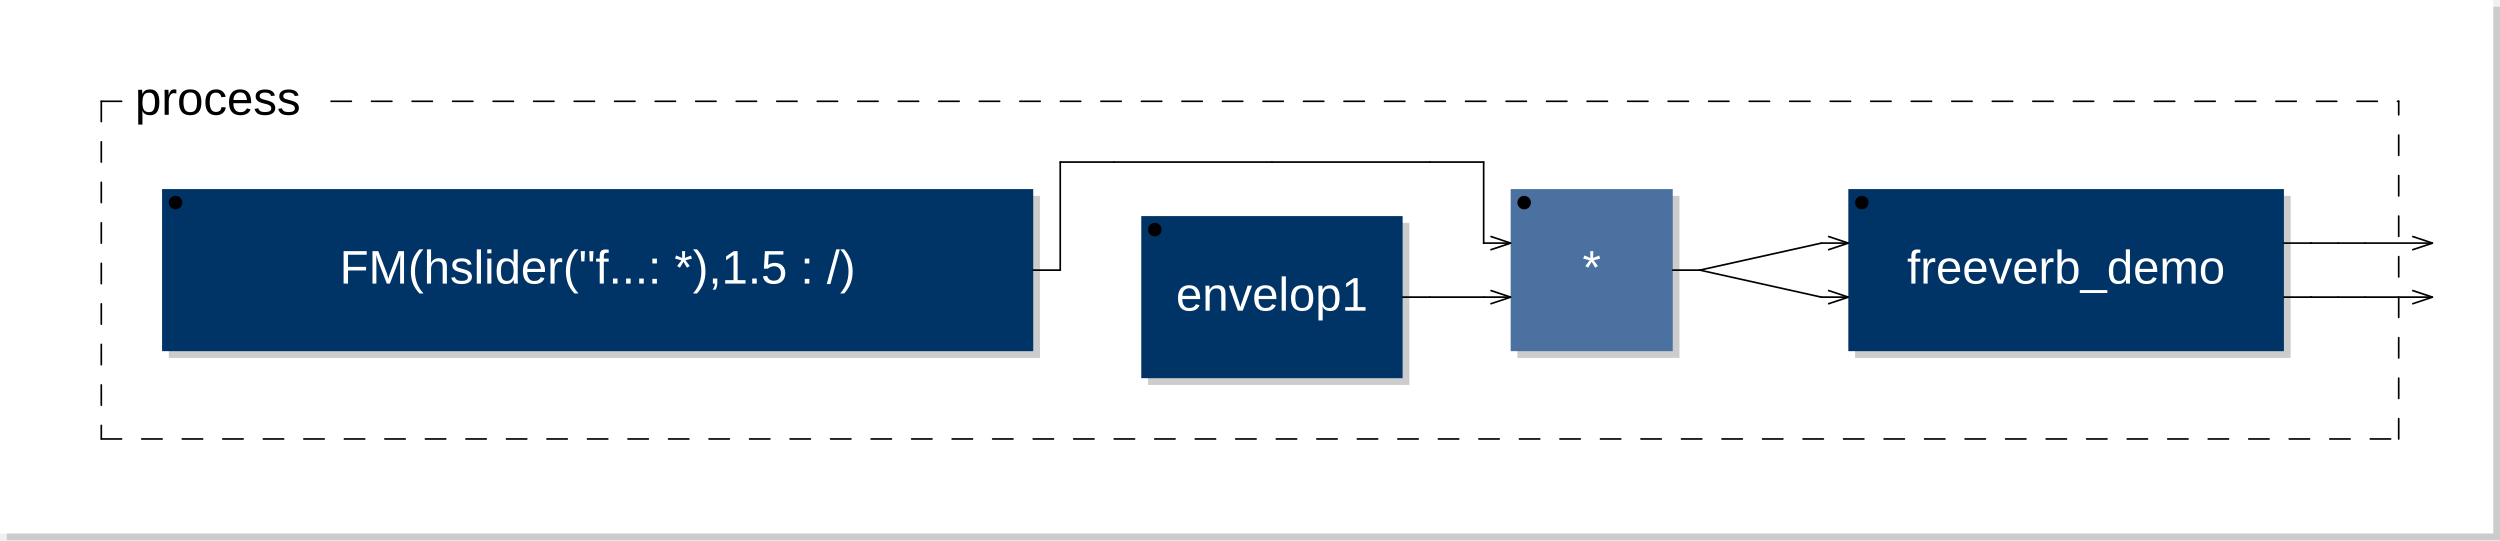
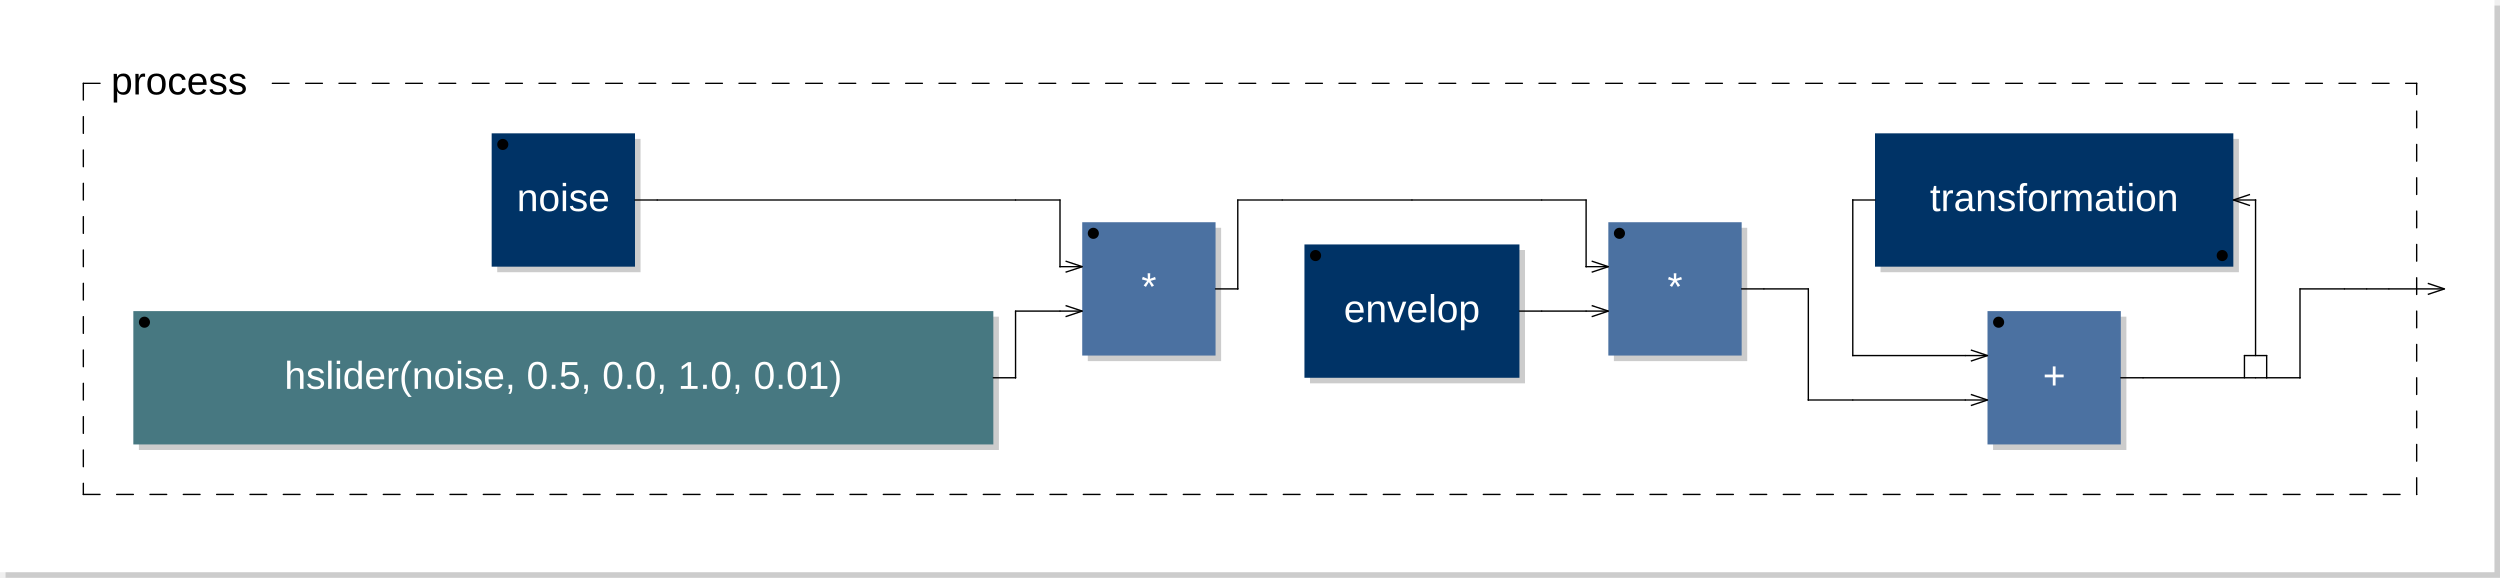
- <svg xmlns="http://www.w3.org/2000/svg" xmlns:xlink="http://www.w3.org/1999/xlink" viewBox="0 0 370.2 80" width="185.1mm" height="40mm" version="1.1">
-   <rect x="1" y="1" width="369.2" height="79" rx="0" ry="0" style="stroke:none;fill:#cccccc;" />
-   <rect x="0" y="0" width="369.2" height="79" rx="0" ry="0" style="stroke:none;fill:#ffffff;" />
+ <svg xmlns="http://www.w3.org/2000/svg" xmlns:xlink="http://www.w3.org/1999/xlink" viewBox="0 0 450 104" width="225mm" height="52mm" version="1.1">
+   <rect x="1" y="1" width="449" height="103" rx="0" ry="0" style="stroke:none;fill:#cccccc;" />
+   <rect x="0" y="0" width="449" height="103" rx="0" ry="0" style="stroke:none;fill:#ffffff;" />
  <text x="10" y="7" font-family="Arial" font-size="7" />
-   <a xlink:href="FM-0x7f07607baae0.svg">
-     <rect x="25" y="29" width="129" height="24" rx="0" ry="0" style="stroke:none;fill:#cccccc;" />
-     <rect x="24" y="28" width="129" height="24" rx="0" ry="0" style="stroke:none;fill:#003366;" />
+   <a xlink:href="noise-0x7f36e0030450.svg">
+     <rect x="89.5" y="25" width="25.8" height="24" rx="0" ry="0" style="stroke:none;fill:#cccccc;" />
+     <rect x="88.5" y="24" width="25.8" height="24" rx="0" ry="0" style="stroke:none;fill:#003366;" />
  </a>
-   <a xlink:href="FM-0x7f07607baae0.svg">
-     <text x="88.5" y="42" font-family="Arial" font-size="7" text-anchor="middle" fill="#FFFFFF">FM(hslider("f...: *),1.5 : /)</text>
+   <a xlink:href="noise-0x7f36e0030450.svg">
+     <text x="101.4" y="38" font-family="Arial" font-size="7" text-anchor="middle" fill="#FFFFFF">noise</text>
  </a>
-   <circle cx="26" cy="30" r="1" />
-   <a xlink:href="envelop1-0x7f0760710ee0.svg">
-     <rect x="170" y="33" width="38.7" height="24" rx="0" ry="0" style="stroke:none;fill:#cccccc;" />
-     <rect x="169" y="32" width="38.7" height="24" rx="0" ry="0" style="stroke:none;fill:#003366;" />
+   <circle cx="90.5" cy="26" r="1" />
+   <rect x="25" y="57" width="154.8" height="24" rx="0" ry="0" style="stroke:none;fill:#cccccc;" />
+   <rect x="24" y="56" width="154.8" height="24" rx="0" ry="0" style="stroke:none;fill:#477881;" />
+   <text x="101.4" y="70" font-family="Arial" font-size="7" text-anchor="middle" fill="#FFFFFF">hslider(noise, 0.5, 0.0, 1.0, 0.01)</text>
+   <circle cx="26" cy="58" r="1" />
+   <rect x="195.8" y="41" width="24" height="24" rx="0" ry="0" style="stroke:none;fill:#cccccc;" />
+   <rect x="194.8" y="40" width="24" height="24" rx="0" ry="0" style="stroke:none;fill:#4B71A1;" />
+   <text x="206.8" y="54" font-family="Arial" font-size="7" text-anchor="middle" fill="#FFFFFF">*</text>
+   <circle cx="196.8" cy="42" r="1" />
+   <line x1="191.8" y1="47" x2="194.8" y2="48" transform="rotate(0,194.8,48)" style="stroke: black; stroke-width:0.25;" />
+   <line x1="191.8" y1="49" x2="194.8" y2="48" transform="rotate(0,194.8,48)" style="stroke: black; stroke-width:0.25;" />
+   <line x1="191.8" y1="55" x2="194.8" y2="56" transform="rotate(0,194.8,56)" style="stroke: black; stroke-width:0.25;" />
+   <line x1="191.8" y1="57" x2="194.8" y2="56" transform="rotate(0,194.8,56)" style="stroke: black; stroke-width:0.25;" />
+   <a xlink:href="envelop-0x7f36e00c7c40.svg">
+     <rect x="235.8" y="45" width="38.7" height="24" rx="0" ry="0" style="stroke:none;fill:#cccccc;" />
+     <rect x="234.8" y="44" width="38.7" height="24" rx="0" ry="0" style="stroke:none;fill:#003366;" />
  </a>
-   <a xlink:href="envelop1-0x7f0760710ee0.svg">
-     <text x="188.35" y="46" font-family="Arial" font-size="7" text-anchor="middle" fill="#FFFFFF">envelop1</text>
+   <a xlink:href="envelop-0x7f36e00c7c40.svg">
+     <text x="254.15" y="58" font-family="Arial" font-size="7" text-anchor="middle" fill="#FFFFFF">envelop</text>
  </a>
-   <circle cx="171" cy="34" r="1" />
-   <rect x="224.7" y="29" width="24" height="24" rx="0" ry="0" style="stroke:none;fill:#cccccc;" />
-   <rect x="223.7" y="28" width="24" height="24" rx="0" ry="0" style="stroke:none;fill:#4B71A1;" />
-   <text x="235.7" y="42" font-family="Arial" font-size="7" text-anchor="middle" fill="#FFFFFF">*</text>
-   <circle cx="225.7" cy="30" r="1" />
-   <line x1="220.7" y1="35" x2="223.7" y2="36" transform="rotate(0,223.7,36)" style="stroke: black; stroke-width:0.25;" />
-   <line x1="220.7" y1="37" x2="223.7" y2="36" transform="rotate(0,223.7,36)" style="stroke: black; stroke-width:0.25;" />
-   <line x1="220.7" y1="43" x2="223.7" y2="44" transform="rotate(0,223.7,44)" style="stroke: black; stroke-width:0.25;" />
-   <line x1="220.7" y1="45" x2="223.7" y2="44" transform="rotate(0,223.7,44)" style="stroke: black; stroke-width:0.25;" />
-   <a xlink:href="freeverb-0x7f07607dc040.svg">
-     <rect x="274.7" y="29" width="64.5" height="24" rx="0" ry="0" style="stroke:none;fill:#cccccc;" />
-     <rect x="273.7" y="28" width="64.5" height="24" rx="0" ry="0" style="stroke:none;fill:#003366;" />
+   <circle cx="236.8" cy="46" r="1" />
+   <rect x="290.5" y="41" width="24" height="24" rx="0" ry="0" style="stroke:none;fill:#cccccc;" />
+   <rect x="289.5" y="40" width="24" height="24" rx="0" ry="0" style="stroke:none;fill:#4B71A1;" />
+   <text x="301.5" y="54" font-family="Arial" font-size="7" text-anchor="middle" fill="#FFFFFF">*</text>
+   <circle cx="291.5" cy="42" r="1" />
+   <line x1="286.5" y1="47" x2="289.5" y2="48" transform="rotate(0,289.5,48)" style="stroke: black; stroke-width:0.25;" />
+   <line x1="286.5" y1="49" x2="289.5" y2="48" transform="rotate(0,289.5,48)" style="stroke: black; stroke-width:0.25;" />
+   <line x1="286.5" y1="55" x2="289.5" y2="56" transform="rotate(0,289.5,56)" style="stroke: black; stroke-width:0.25;" />
+   <line x1="286.5" y1="57" x2="289.5" y2="56" transform="rotate(0,289.5,56)" style="stroke: black; stroke-width:0.25;" />
+   <rect x="358.75" y="57" width="24" height="24" rx="0" ry="0" style="stroke:none;fill:#cccccc;" />
+   <rect x="357.75" y="56" width="24" height="24" rx="0" ry="0" style="stroke:none;fill:#4B71A1;" />
+   <text x="369.75" y="70" font-family="Arial" font-size="7" text-anchor="middle" fill="#FFFFFF">+</text>
+   <circle cx="359.75" cy="58" r="1" />
+   <line x1="354.75" y1="63" x2="357.75" y2="64" transform="rotate(0,357.75,64)" style="stroke: black; stroke-width:0.25;" />
+   <line x1="354.75" y1="65" x2="357.75" y2="64" transform="rotate(0,357.75,64)" style="stroke: black; stroke-width:0.25;" />
+   <line x1="354.75" y1="71" x2="357.75" y2="72" transform="rotate(0,357.75,72)" style="stroke: black; stroke-width:0.25;" />
+   <line x1="354.75" y1="73" x2="357.75" y2="72" transform="rotate(0,357.75,72)" style="stroke: black; stroke-width:0.25;" />
+   <a xlink:href="transformation-0x7f36e00ce920.svg">
+     <rect x="338.5" y="25" width="64.5" height="24" rx="0" ry="0" style="stroke:none;fill:#cccccc;" />
+     <rect x="337.5" y="24" width="64.5" height="24" rx="0" ry="0" style="stroke:none;fill:#003366;" />
  </a>
-   <a xlink:href="freeverb-0x7f07607dc040.svg">
-     <text x="305.95" y="42" font-family="Arial" font-size="7" text-anchor="middle" fill="#FFFFFF">freeverb_demo</text>
+   <a xlink:href="transformation-0x7f36e00ce920.svg">
+     <text x="369.75" y="38" font-family="Arial" font-size="7" text-anchor="middle" fill="#FFFFFF">transformation</text>
  </a>
-   <circle cx="275.7" cy="30" r="1" />
-   <line x1="270.7" y1="35" x2="273.7" y2="36" transform="rotate(0,273.7,36)" style="stroke: black; stroke-width:0.25;" />
-   <line x1="270.7" y1="37" x2="273.7" y2="36" transform="rotate(0,273.7,36)" style="stroke: black; stroke-width:0.25;" />
-   <line x1="270.7" y1="43" x2="273.7" y2="44" transform="rotate(0,273.7,44)" style="stroke: black; stroke-width:0.25;" />
-   <line x1="270.7" y1="45" x2="273.7" y2="44" transform="rotate(0,273.7,44)" style="stroke: black; stroke-width:0.25;" />
-   <line x1="15" y1="15" x2="15" y2="65" style="stroke: black; stroke-linecap:round; stroke-width:0.25; stroke-dasharray:3,3;" />
-   <line x1="15" y1="65" x2="355.2" y2="65" style="stroke: black; stroke-linecap:round; stroke-width:0.25; stroke-dasharray:3,3;" />
-   <line x1="355.2" y1="65" x2="355.2" y2="15" style="stroke: black; stroke-linecap:round; stroke-width:0.25; stroke-dasharray:3,3;" />
+   <circle cx="400" cy="46" r="1" />
+   <line x1="405" y1="35" x2="402" y2="36" transform="rotate(0,402,36)" style="stroke: black; stroke-width:0.25;" />
+   <line x1="405" y1="37" x2="402" y2="36" transform="rotate(0,402,36)" style="stroke: black; stroke-width:0.25;" />
+   <line x1="404" y1="68" x2="404" y2="64" style="stroke:black; stroke-linecap:round; stroke-width:0.25;" />
+   <line x1="404" y1="64" x2="408" y2="64" style="stroke:black; stroke-linecap:round; stroke-width:0.25;" />
+   <line x1="408" y1="64" x2="408" y2="68" style="stroke:black; stroke-linecap:round; stroke-width:0.25;" />
+   <line x1="15" y1="15" x2="15" y2="89" style="stroke: black; stroke-linecap:round; stroke-width:0.25; stroke-dasharray:3,3;" />
+   <line x1="15" y1="89" x2="435" y2="89" style="stroke: black; stroke-linecap:round; stroke-width:0.25; stroke-dasharray:3,3;" />
+   <line x1="435" y1="89" x2="435" y2="15" style="stroke: black; stroke-linecap:round; stroke-width:0.25; stroke-dasharray:3,3;" />
  <line x1="15" y1="15" x2="20" y2="15" style="stroke: black; stroke-linecap:round; stroke-width:0.25; stroke-dasharray:3,3;" />
-   <line x1="49.025" y1="15" x2="355.2" y2="15" style="stroke: black; stroke-linecap:round; stroke-width:0.25; stroke-dasharray:3,3;" />
+   <line x1="49.025" y1="15" x2="435" y2="15" style="stroke: black; stroke-linecap:round; stroke-width:0.25; stroke-dasharray:3,3;" />
  <text x="20" y="17" font-family="Arial" font-size="7">process</text>
-   <line x1="357.2" y1="35" x2="360.2" y2="36" transform="rotate(0,360.2,36)" style="stroke: black; stroke-width:0.25;" />
-   <line x1="357.2" y1="37" x2="360.2" y2="36" transform="rotate(0,360.2,36)" style="stroke: black; stroke-width:0.25;" />
-   <line x1="357.2" y1="43" x2="360.2" y2="44" transform="rotate(0,360.2,44)" style="stroke: black; stroke-width:0.25;" />
-   <line x1="357.2" y1="45" x2="360.2" y2="44" transform="rotate(0,360.2,44)" style="stroke: black; stroke-width:0.25;" />
-   <line x1="153" y1="40" x2="157" y2="40" style="stroke:black; stroke-linecap:round; stroke-width:0.25;" />
-   <line x1="157" y1="24" x2="165" y2="24" style="stroke:black; stroke-linecap:round; stroke-width:0.25;" />
-   <line x1="157" y1="40" x2="157" y2="24" style="stroke:black; stroke-linecap:round; stroke-width:0.25;" />
-   <line x1="157" y1="40" x2="157" y2="40" style="stroke:black; stroke-linecap:round; stroke-width:0.25;" />
-   <line x1="165" y1="24" x2="188.35" y2="24" style="stroke:black; stroke-linecap:round; stroke-width:0.25;" />
-   <line x1="188.35" y1="24" x2="211.7" y2="24" style="stroke:black; stroke-linecap:round; stroke-width:0.25;" />
-   <line x1="207.7" y1="44" x2="211.7" y2="44" style="stroke:black; stroke-linecap:round; stroke-width:0.25;" />
-   <line x1="211.7" y1="24" x2="219.7" y2="24" style="stroke:black; stroke-linecap:round; stroke-width:0.25;" />
-   <line x1="211.7" y1="44" x2="219.7" y2="44" style="stroke:black; stroke-linecap:round; stroke-width:0.25;" />
-   <line x1="219.7" y1="24" x2="219.7" y2="36" style="stroke:black; stroke-linecap:round; stroke-width:0.25;" />
-   <line x1="219.7" y1="36" x2="219.7" y2="36" style="stroke:black; stroke-linecap:round; stroke-width:0.25;" />
-   <line x1="219.7" y1="36" x2="223.7" y2="36" style="stroke:black; stroke-linecap:round; stroke-width:0.25;" />
-   <line x1="219.7" y1="44" x2="223.7" y2="44" style="stroke:black; stroke-linecap:round; stroke-width:0.25;" />
-   <line x1="247.7" y1="40" x2="251.7" y2="40" style="stroke:black; stroke-linecap:round; stroke-width:0.25;" />
-   <line x1="251.7" y1="40" x2="269.7" y2="36" style="stroke:black; stroke-linecap:round; stroke-width:0.25;" />
-   <line x1="251.7" y1="40" x2="269.7" y2="44" style="stroke:black; stroke-linecap:round; stroke-width:0.25;" />
-   <line x1="269.7" y1="36" x2="273.7" y2="36" style="stroke:black; stroke-linecap:round; stroke-width:0.25;" />
-   <line x1="269.7" y1="44" x2="273.7" y2="44" style="stroke:black; stroke-linecap:round; stroke-width:0.25;" />
-   <line x1="338.2" y1="36" x2="342.2" y2="36" style="stroke:black; stroke-linecap:round; stroke-width:0.25;" />
-   <line x1="338.2" y1="44" x2="342.2" y2="44" style="stroke:black; stroke-linecap:round; stroke-width:0.25;" />
-   <line x1="342.2" y1="36" x2="342.2" y2="36" style="stroke:black; stroke-linecap:round; stroke-width:0.25;" />
-   <line x1="342.2" y1="36" x2="346.2" y2="36" style="stroke:black; stroke-linecap:round; stroke-width:0.25;" />
-   <line x1="342.2" y1="44" x2="342.2" y2="44" style="stroke:black; stroke-linecap:round; stroke-width:0.25;" />
-   <line x1="342.2" y1="44" x2="346.2" y2="44" style="stroke:black; stroke-linecap:round; stroke-width:0.25;" />
-   <line x1="346.2" y1="36" x2="350.2" y2="36" style="stroke:black; stroke-linecap:round; stroke-width:0.25;" />
-   <line x1="346.2" y1="44" x2="350.2" y2="44" style="stroke:black; stroke-linecap:round; stroke-width:0.25;" />
-   <line x1="350.2" y1="36" x2="360.2" y2="36" style="stroke:black; stroke-linecap:round; stroke-width:0.25;" />
-   <line x1="350.2" y1="44" x2="360.2" y2="44" style="stroke:black; stroke-linecap:round; stroke-width:0.25;" />
+   <line x1="437" y1="51" x2="440" y2="52" transform="rotate(0,440,52)" style="stroke: black; stroke-width:0.25;" />
+   <line x1="437" y1="53" x2="440" y2="52" transform="rotate(0,440,52)" style="stroke: black; stroke-width:0.25;" />
+   <line x1="114.3" y1="36" x2="118.3" y2="36" style="stroke:black; stroke-linecap:round; stroke-width:0.25;" />
+   <line x1="118.3" y1="36" x2="182.8" y2="36" style="stroke:black; stroke-linecap:round; stroke-width:0.25;" />
+   <line x1="178.8" y1="68" x2="182.8" y2="68" style="stroke:black; stroke-linecap:round; stroke-width:0.25;" />
+   <line x1="182.8" y1="56" x2="190.8" y2="56" style="stroke:black; stroke-linecap:round; stroke-width:0.25;" />
+   <line x1="182.8" y1="68" x2="182.8" y2="56" style="stroke:black; stroke-linecap:round; stroke-width:0.25;" />
+   <line x1="182.8" y1="68" x2="182.8" y2="68" style="stroke:black; stroke-linecap:round; stroke-width:0.25;" />
+   <line x1="182.8" y1="36" x2="190.8" y2="36" style="stroke:black; stroke-linecap:round; stroke-width:0.25;" />
+   <line x1="190.8" y1="48" x2="194.8" y2="48" style="stroke:black; stroke-linecap:round; stroke-width:0.25;" />
+   <line x1="190.8" y1="56" x2="194.8" y2="56" style="stroke:black; stroke-linecap:round; stroke-width:0.25;" />
+   <line x1="190.8" y1="36" x2="190.8" y2="48" style="stroke:black; stroke-linecap:round; stroke-width:0.25;" />
+   <line x1="190.8" y1="48" x2="190.8" y2="48" style="stroke:black; stroke-linecap:round; stroke-width:0.25;" />
+   <line x1="218.8" y1="52" x2="222.8" y2="52" style="stroke:black; stroke-linecap:round; stroke-width:0.25;" />
+   <line x1="222.8" y1="36" x2="230.8" y2="36" style="stroke:black; stroke-linecap:round; stroke-width:0.25;" />
+   <line x1="222.8" y1="52" x2="222.8" y2="36" style="stroke:black; stroke-linecap:round; stroke-width:0.25;" />
+   <line x1="222.8" y1="52" x2="222.8" y2="52" style="stroke:black; stroke-linecap:round; stroke-width:0.25;" />
+   <line x1="230.8" y1="36" x2="254.15" y2="36" style="stroke:black; stroke-linecap:round; stroke-width:0.25;" />
+   <line x1="254.15" y1="36" x2="277.5" y2="36" style="stroke:black; stroke-linecap:round; stroke-width:0.25;" />
+   <line x1="273.5" y1="56" x2="277.5" y2="56" style="stroke:black; stroke-linecap:round; stroke-width:0.25;" />
+   <line x1="277.5" y1="36" x2="285.5" y2="36" style="stroke:black; stroke-linecap:round; stroke-width:0.25;" />
+   <line x1="277.5" y1="56" x2="285.5" y2="56" style="stroke:black; stroke-linecap:round; stroke-width:0.25;" />
+   <line x1="285.5" y1="36" x2="285.5" y2="48" style="stroke:black; stroke-linecap:round; stroke-width:0.25;" />
+   <line x1="285.5" y1="48" x2="285.5" y2="48" style="stroke:black; stroke-linecap:round; stroke-width:0.25;" />
+   <line x1="285.5" y1="48" x2="289.5" y2="48" style="stroke:black; stroke-linecap:round; stroke-width:0.25;" />
+   <line x1="285.5" y1="56" x2="289.5" y2="56" style="stroke:black; stroke-linecap:round; stroke-width:0.25;" />
+   <line x1="313.5" y1="52" x2="317.5" y2="52" style="stroke:black; stroke-linecap:round; stroke-width:0.25;" />
+   <line x1="317.5" y1="52" x2="325.5" y2="52" style="stroke:black; stroke-linecap:round; stroke-width:0.25;" />
+   <line x1="325.5" y1="52" x2="325.5" y2="72" style="stroke:black; stroke-linecap:round; stroke-width:0.25;" />
+   <line x1="325.5" y1="72" x2="325.5" y2="72" style="stroke:black; stroke-linecap:round; stroke-width:0.25;" />
+   <line x1="325.5" y1="72" x2="333.5" y2="72" style="stroke:black; stroke-linecap:round; stroke-width:0.25;" />
+   <line x1="333.5" y1="36" x2="333.5" y2="36" style="stroke:black; stroke-linecap:round; stroke-width:0.25;" />
+   <line x1="333.5" y1="36" x2="333.5" y2="64" style="stroke:black; stroke-linecap:round; stroke-width:0.25;" />
+   <line x1="333.5" y1="64" x2="333.5" y2="64" style="stroke:black; stroke-linecap:round; stroke-width:0.25;" />
+   <line x1="333.5" y1="64" x2="353.75" y2="64" style="stroke:black; stroke-linecap:round; stroke-width:0.25;" />
+   <line x1="333.5" y1="72" x2="353.75" y2="72" style="stroke:black; stroke-linecap:round; stroke-width:0.25;" />
+   <line x1="337.5" y1="36" x2="333.5" y2="36" style="stroke:black; stroke-linecap:round; stroke-width:0.25;" />
+   <line x1="353.75" y1="64" x2="357.75" y2="64" style="stroke:black; stroke-linecap:round; stroke-width:0.25;" />
+   <line x1="353.75" y1="72" x2="357.75" y2="72" style="stroke:black; stroke-linecap:round; stroke-width:0.25;" />
+   <line x1="381.75" y1="68" x2="385.75" y2="68" style="stroke:black; stroke-linecap:round; stroke-width:0.25;" />
+   <line x1="385.75" y1="68" x2="406" y2="68" style="stroke:black; stroke-linecap:round; stroke-width:0.25;" />
+   <line x1="406" y1="36" x2="402" y2="36" style="stroke:black; stroke-linecap:round; stroke-width:0.25;" />
+   <line x1="406" y1="36" x2="406" y2="36" style="stroke:black; stroke-linecap:round; stroke-width:0.25;" />
+   <line x1="406" y1="64" x2="406" y2="36" style="stroke:black; stroke-linecap:round; stroke-width:0.25;" />
+   <line x1="406" y1="68" x2="408" y2="68" style="stroke:black; stroke-linecap:round; stroke-width:0.25;" />
+   <line x1="408" y1="68" x2="414" y2="68" style="stroke:black; stroke-linecap:round; stroke-width:0.25;" />
+   <line x1="414" y1="52" x2="422" y2="52" style="stroke:black; stroke-linecap:round; stroke-width:0.25;" />
+   <line x1="414" y1="68" x2="414" y2="52" style="stroke:black; stroke-linecap:round; stroke-width:0.25;" />
+   <line x1="414" y1="68" x2="414" y2="68" style="stroke:black; stroke-linecap:round; stroke-width:0.25;" />
+   <line x1="422" y1="52" x2="426" y2="52" style="stroke:black; stroke-linecap:round; stroke-width:0.25;" />
+   <line x1="426" y1="52" x2="430" y2="52" style="stroke:black; stroke-linecap:round; stroke-width:0.25;" />
+   <line x1="430" y1="52" x2="440" y2="52" style="stroke:black; stroke-linecap:round; stroke-width:0.25;" />
</svg>
